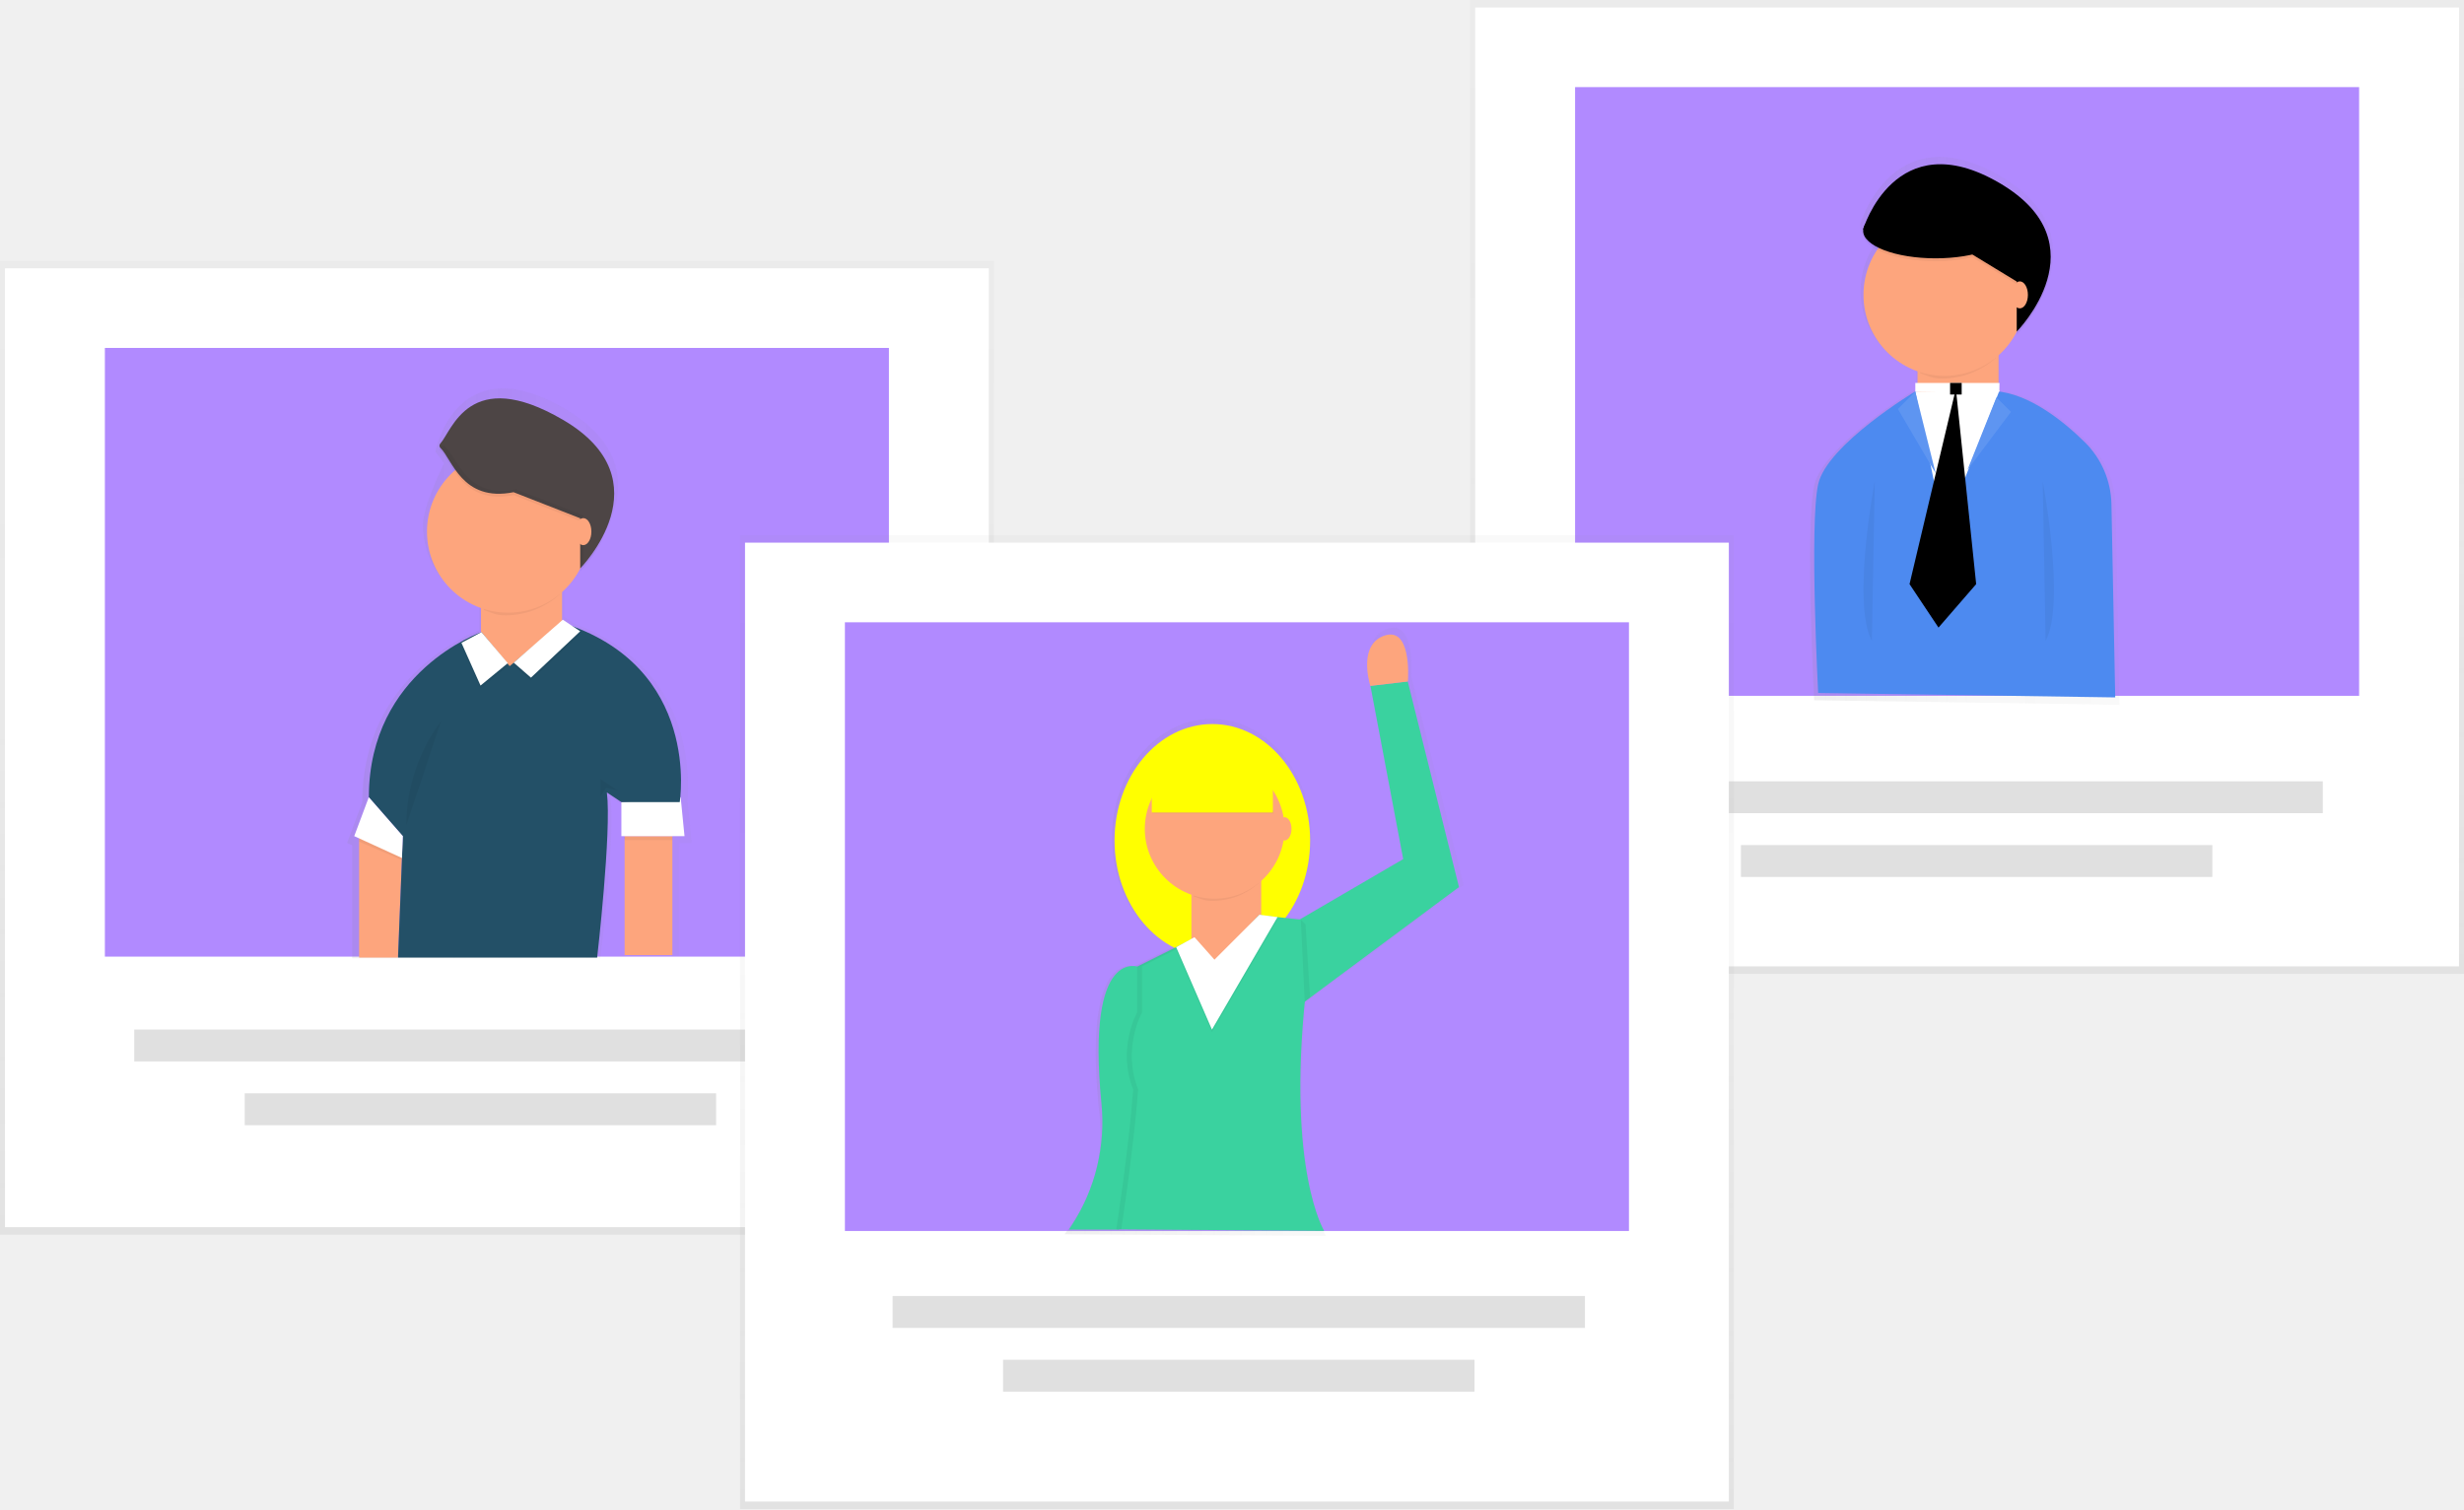
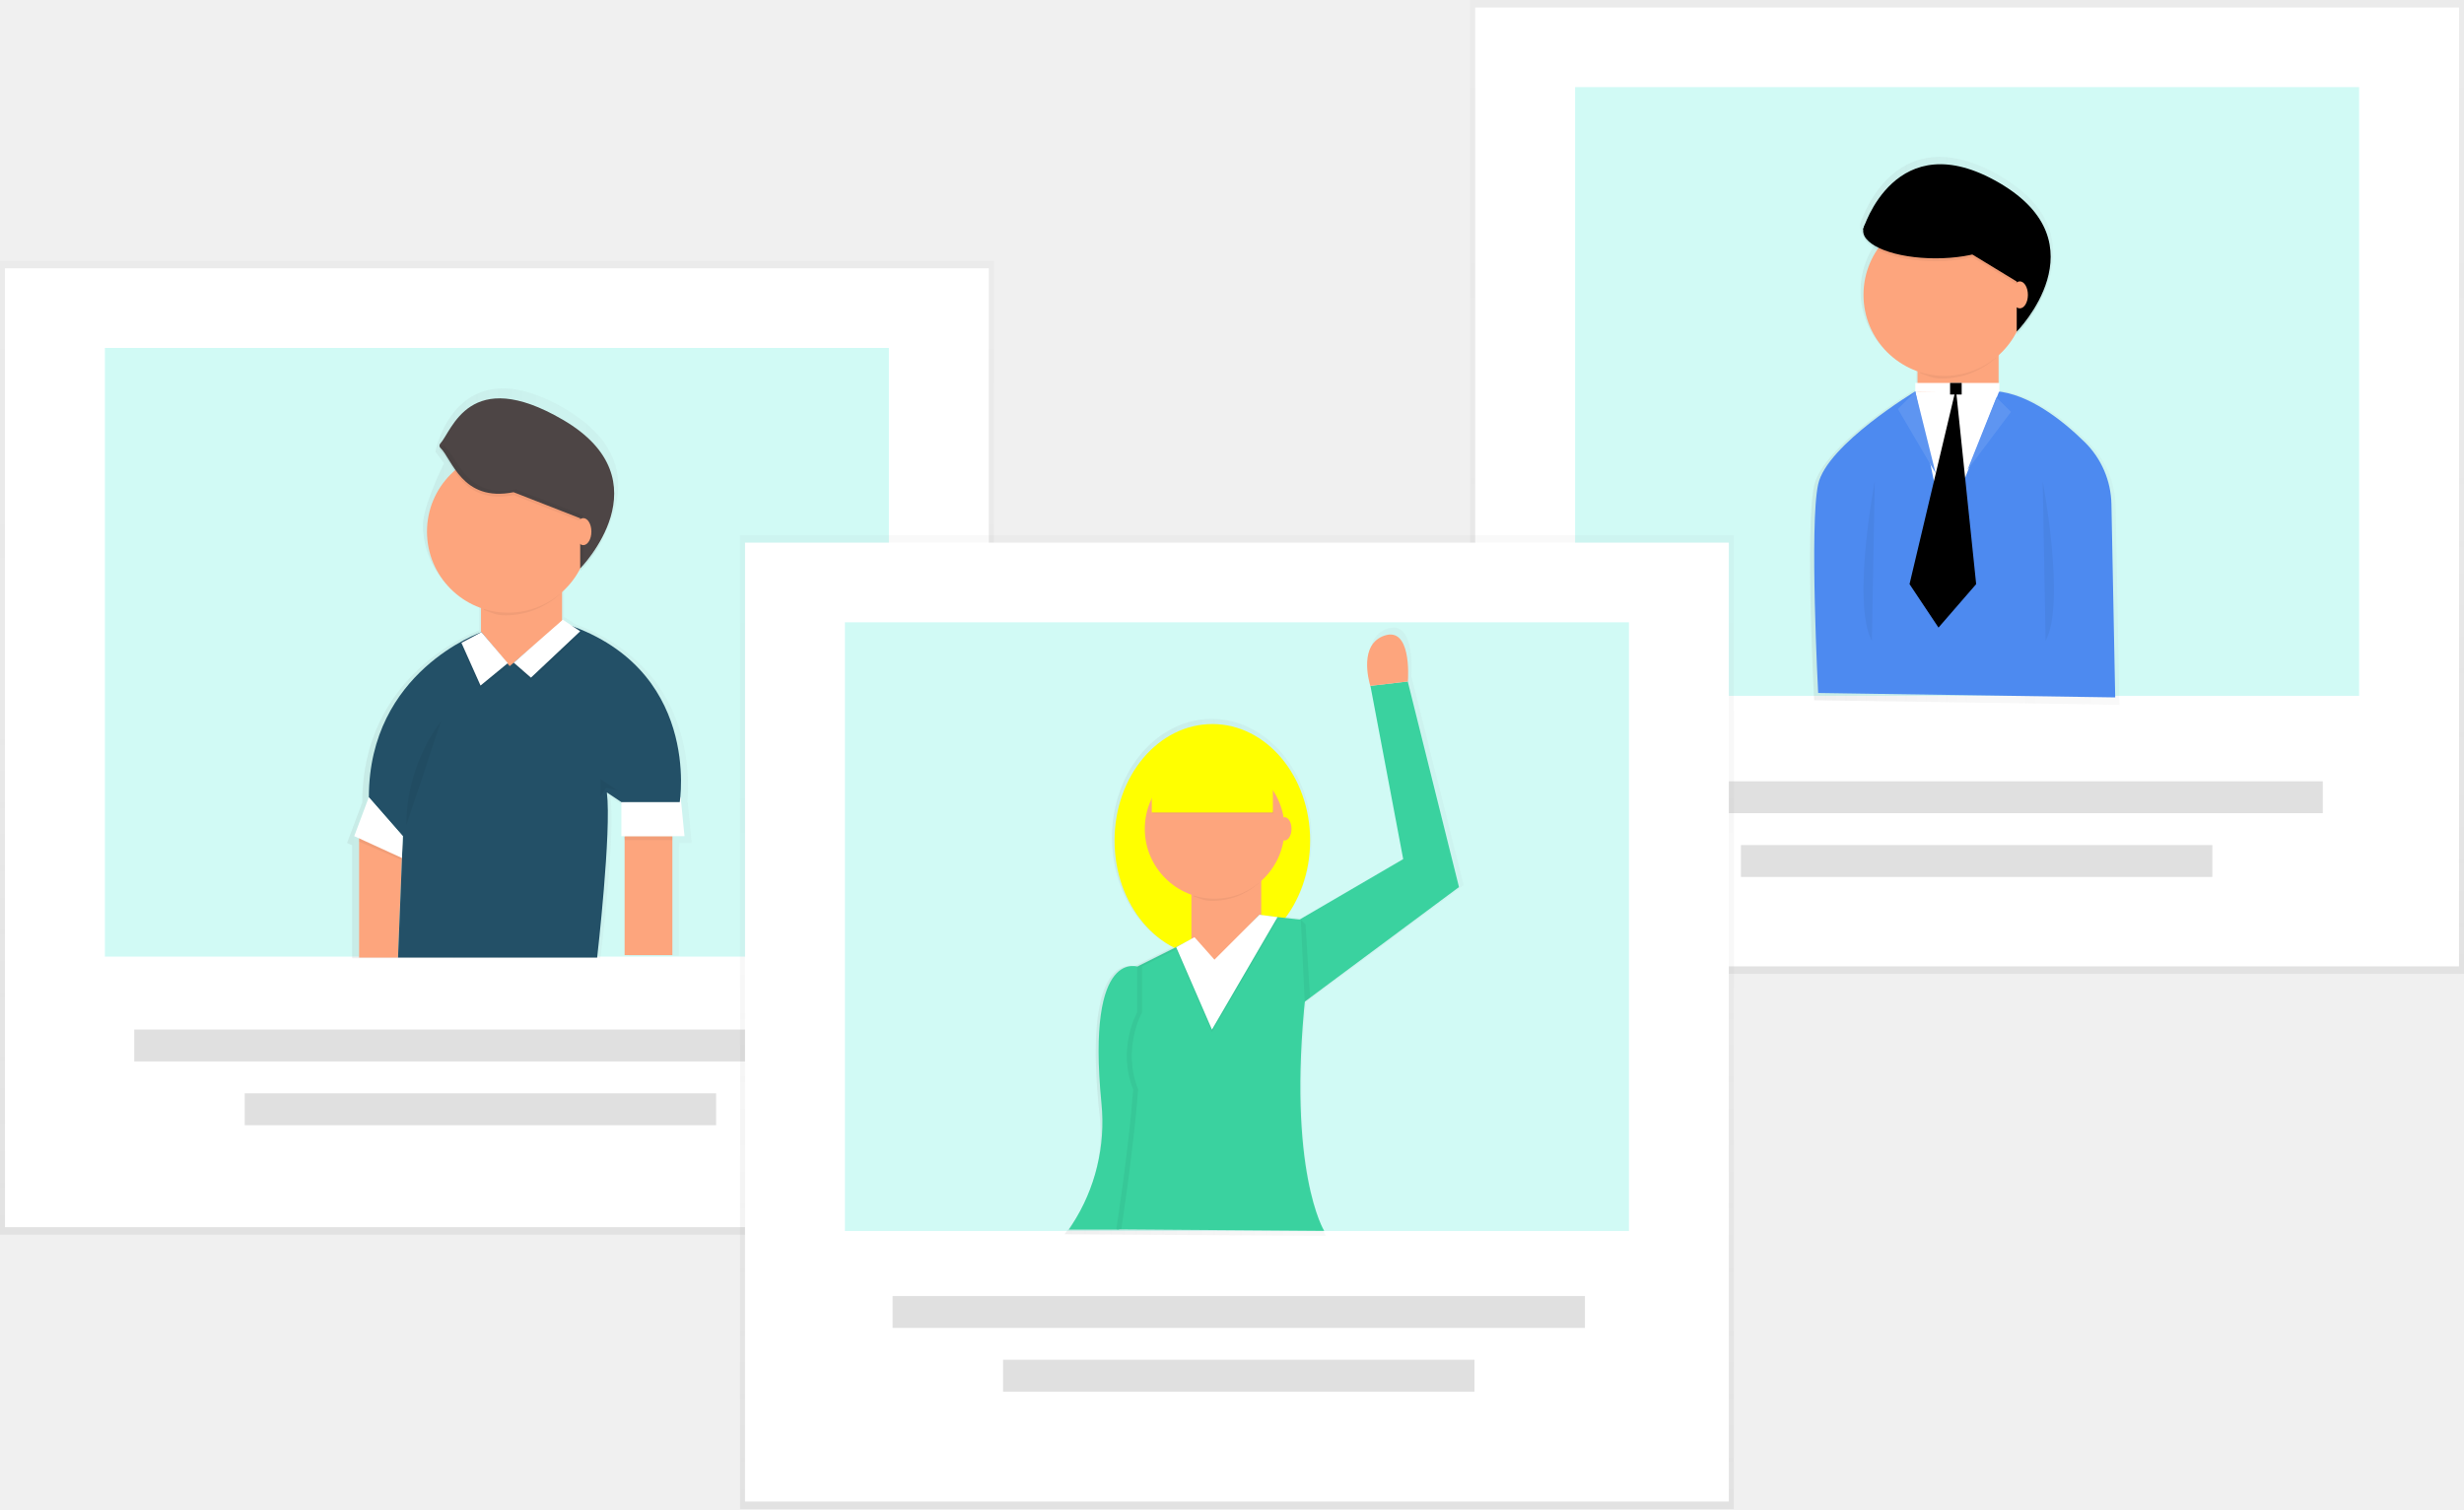
<svg xmlns="http://www.w3.org/2000/svg" xmlns:xlink="http://www.w3.org/1999/xlink" id="747ad91c-18bb-4936-b655-cddf352f94cc" data-name="Layer 1" width="1081.95" height="662.59" viewBox="0 0 1081.95 662.59">
  <defs>
    <linearGradient id="d97f7624-c4eb-4e7b-b35a-7f9180afe4f8" x1="863.76" y1="427.61" x2="863.76" gradientUnits="userSpaceOnUse">
      <stop offset="0" stop-color="gray" stop-opacity="0.25" />
      <stop offset="0.54" stop-color="gray" stop-opacity="0.12" />
      <stop offset="1" stop-color="gray" stop-opacity="0.1" />
    </linearGradient>
    <linearGradient id="bc158a6b-8b54-4024-9d86-b607f354f9d2" x1="853.83" y1="307.88" x2="989.67" y2="307.88" xlink:href="#d97f7624-c4eb-4e7b-b35a-7f9180afe4f8" />
    <linearGradient id="67a622da-4d2c-40ec-a156-0953688d8952" x1="218.19" y1="542.13" x2="218.19" y2="114.52" xlink:href="#d97f7624-c4eb-4e7b-b35a-7f9180afe4f8" />
    <linearGradient id="22f5c963-4955-4fd8-94b1-7c287e1ee373" x1="211.43" y1="414.37" x2="362.74" y2="414.37" xlink:href="#d97f7624-c4eb-4e7b-b35a-7f9180afe4f8" />
    <linearGradient id="435772a6-cef7-4b13-8b4e-baec559ce710" x1="543.14" y1="662.59" x2="543.14" y2="234.98" xlink:href="#d97f7624-c4eb-4e7b-b35a-7f9180afe4f8" />
    <linearGradient id="d5aea71b-2b89-434e-8ba8-1990ff8adea2" x1="526.51" y1="527.82" x2="701.7" y2="527.82" xlink:href="#d97f7624-c4eb-4e7b-b35a-7f9180afe4f8" />
  </defs>
  <g opacity="0.5">
    <rect x="645.57" width="436.38" height="427.61" fill="url(#d97f7624-c4eb-4e7b-b35a-7f9180afe4f8)" />
  </g>
  <rect x="647.76" y="3.29" width="432" height="421.03" fill="#fff" />
  <g opacity="0.5">
-     <rect x="691.62" y="38.25" width="344.28" height="267.27" fill="#6415ff" />
+     <rect x="691.62" y="38.25" width="344.28" height="267.27" fill="#a4f5ec" />
  </g>
  <g opacity="0.5">
    <path d="M988,341a40.35,40.35,0,0,0-12-28c-6.76-6.64-15.85-14.26-25.7-18.87h0l-.06,0A43.5,43.5,0,0,0,937,290.13V273.77a36.7,36.7,0,0,0,8.19-10.63h0v1.31S960.88,248.6,960.52,230c.23-11.17-5.14-23.46-23.15-34-41.82-24.4-57.84,11.08-60.89,19.29a5.5,5.5,0,0,0-.44,1.25l-.12.38,0,0a4.38,4.38,0,0,0,0,1.16h0l0,.12,0,0a4.84,4.84,0,0,0,0,.62c0,2.74,2.33,5.26,6.28,7.32A36.58,36.58,0,0,0,900.44,281V291.5l-.81-1.53s-5.59,3.35-12.8,8.49h0c-12.08,8.61-28.72,22.25-31.22,33.52-4,18,0,94.18,0,94.18l134.06,2Zm-41.37-79.35h0Zm-1.34,1.47h0Zm.1-.11.05-.05Zm.2-.21,0,0Zm-69.5-44v0Zm.18.59,0,.06Zm.25.59,0,.08Zm.32.58.06.1Zm.39.57.08.11Zm.46.56.11.12Zm.53.55.13.13Zm4.54,3,.14.07h0Zm-3.94-2.49.16.14Zm.66.53.19.14Zm.73.51.22.15Zm.79.5.26.15Zm.85.48.29.16Z" transform="translate(-59.03 -118.7)" fill="url(#bc158a6b-8b54-4024-9d86-b607f354f9d2)" />
  </g>
  <rect x="841.99" y="155.57" width="35.59" height="52.2" fill="#fda57d" />
  <path d="M902.2,282.57c3.72,1.32,5.32,2.37,9.49,2.37a35.42,35.42,0,0,0,23.73-9.12v-.37H902.2Z" transform="translate(-59.03 -118.7)" opacity="0.05" />
  <circle cx="853.85" cy="129.47" r="35.59" fill="#fda57d" />
  <circle cx="821.82" cy="118.79" fill="#ff0" />
  <path d="M880.84,237.49" transform="translate(-59.03 -118.7)" fill="#ff0" />
  <ellipse cx="849.93" cy="101.34" rx="31.81" ry="12.09" />
  <path d="M915.32,224.5l29.26,17.81v22s38.17-38.58-7.63-65.29-59.8,20.36-59.8,20.36S889.87,229.59,915.32,224.5Z" transform="translate(-59.03 -118.7)" />
  <ellipse cx="886.9" cy="129.47" rx="3.56" ry="5.93" fill="#fda57d" />
  <g opacity="0.05">
    <path d="M944.58,242.31,925.1,230.46A74.71,74.71,0,0,1,909,232.13c-17.1,0-31-5.13-31.77-11.56l0,.11,0,0a4.71,4.71,0,0,0,0,.6c0,6.68,14.24,12.09,31.81,12.09a74.71,74.71,0,0,0,16.15-1.67l19.47,11.85Z" transform="translate(-59.03 -118.7)" />
    <path d="M944.58,264.35v1.27s15.25-15.42,14.9-33.52C959.12,249.64,944.58,264.35,944.58,264.35Z" transform="translate(-59.03 -118.7)" />
  </g>
  <path d="M900.22,290.45s-38.94,23.36-42.83,40.88,0,91.64,0,91.64l130.44,1.95-1.66-84.82a39.27,39.27,0,0,0-11.7-27.25c-9.74-9.57-24.47-21.26-39.21-22.4l-17.52,33.1Z" transform="translate(-59.03 -118.7)" fill="#4d8af0" />
  <path d="M882.24,330.1s-10.18,53.43-1.27,70" transform="translate(-59.03 -118.7)" opacity="0.05" />
  <path d="M956,330.1s10.18,53.43,1.27,70" transform="translate(-59.03 -118.7)" opacity="0.05" />
  <polygon points="841.02 171.95 877.99 171.43 853.75 233.02 841.02 171.95" fill="#fff" />
  <polygon points="841.02 168.14 841.02 171.95 877.92 171.95 877.99 168.14 841.02 168.14" fill="#fff" />
  <rect x="856.29" y="168.14" width="5.09" height="5.09" />
  <polygon points="841.02 171.95 833.39 179.59 849.93 207.77 841.02 171.95" fill="#4d8af0" />
  <polygon points="876.64 174.5 883.01 180.86 863.92 206.3 876.64 174.5" fill="#4d8af0" />
  <polygon points="841.02 171.95 833.39 179.59 849.93 207.77 841.02 171.95" fill="#fff" opacity="0.1" />
  <polygon points="876.64 174.5 883.01 180.86 863.92 206.3 876.64 174.5" fill="#fff" opacity="0.1" />
  <polygon points="858.83 170.68 838.48 256.48 851.2 275.56 867.74 256.48 858.83 170.68" />
  <rect x="715.95" y="343.06" width="304" height="14" fill="#e0e0e0" />
  <rect x="764.45" y="371.06" width="207" height="14" fill="#e0e0e0" />
  <g opacity="0.5">
    <rect y="114.52" width="436.38" height="427.61" fill="url(#67a622da-4d2c-40ec-a156-0953688d8952)" />
  </g>
  <rect x="2.19" y="117.81" width="432" height="421.03" fill="#fff" />
  <g opacity="0.5">
-     <rect x="46.05" y="152.77" width="344.28" height="267.27" fill="#6415ff" />
+     <rect x="46.05" y="152.77" width="344.28" height="267.27" fill="#a4f5ec" />
  </g>
  <g opacity="0.5">
    <path d="M357.18,488.85h5.56L361,471.05l-.19,0c1.06-10.88,2.65-59.09-49.18-78.3L307,389.7l-.35.31V377A37.26,37.26,0,0,0,315,366.24h0v1.33A65.48,65.48,0,0,0,326.2,351a65.4,65.4,0,0,1-9.92,13.9v-.12c6.51-7.43,33.13-41.92-9.29-66.67-47.78-27.87-56.8,18.89-56.8,18.89L254,322.1s-9.25,18.52-9.25,27.26a37.14,37.14,0,0,0,24.75,35v11.1c-3.45,1.26-51.4,19.81-51.4,75.58l-6.68,17.8,2.23,1h0v49.61h109s6.68-52.85,4.45-70.65l6.68,4.45v15.58h1.48v.39h-.43l.43,1.44v47.68h21.88V490.68l.25-1.44h-.25Zm-123.66,4.08h0l.16-4.08Z" transform="translate(-59.03 -118.7)" fill="url(#22f5c963-4955-4fd8-94b1-7c287e1ee373)" />
  </g>
  <rect x="211.21" y="259.53" width="35.59" height="52.2" fill="#fda57d" />
  <path d="M271.43,386.53c3.72,1.32,5.32,2.37,9.49,2.37a35.41,35.41,0,0,0,23.73-9.12v-.37H271.43Z" transform="translate(-59.03 -118.7)" opacity="0.05" />
  <circle cx="223.08" cy="233.43" r="35.59" fill="#fda57d" />
  <circle cx="191.05" cy="222.75" fill="#ff0" />
  <path d="M250.07,341.45" transform="translate(-59.03 -118.7)" fill="#ff0" />
  <path d="M284.54,334.82l29.26,11.45v22S352,329.74,306.17,303c-41.18-24-48.64,4.91-53.82,10.47a1.34,1.34,0,0,0,.07,1.9C257.51,320.16,261.86,339.36,284.54,334.82Z" transform="translate(-59.03 -118.7)" fill="#4d4545" />
  <rect x="274.27" y="367.13" width="20.97" height="52.25" fill="#fda57d" />
  <polygon points="272.85 352.2 272.85 367.13 300.57 367.13 298.88 350.07 272.85 352.2" fill="#fff" />
  <polygon points="157.68 367.13 157.68 420.45 174.74 420.45 176.72 371.04 157.68 367.13" fill="#fda57d" />
  <path d="M282.82,411.19l-12.38-14.93S221,413.32,221,468.77l14.93,17.06-2.13,53.32h87.44s6.4-55.45,4.27-72.51l6.4,4.27h25.59s9.84-59.72-52-78.91Z" transform="translate(-59.03 -118.7)" fill="#235067" />
  <polygon points="161.94 350.07 155.55 367.13 176.49 376.73 176.87 367.13 161.94 350.07" fill="#fff" />
  <polygon points="202.62 283.54 211 302.29 222.97 292.45 211.41 278.83 202.62 283.54" opacity="0.05" />
  <polygon points="202.62 282.27 211 301.01 222.97 291.18 211.41 277.56 202.62 282.27" fill="#fff" />
  <polygon points="247.14 273.37 254.77 278.46 233.15 298.81 225.58 292.24 247.14 273.37" opacity="0.05" />
  <polygon points="247.14 272.1 254.77 277.18 233.15 297.54 225.58 290.97 247.14 272.1" fill="#fff" />
  <path d="M237.47,481.12a76,76,0,0,1,15.27-45.8" transform="translate(-59.03 -118.7)" opacity="0.05" />
  <polygon points="263.68 349.7 263.68 342.06 271.31 347.15 266.22 345.88 263.68 349.7" opacity="0.05" />
  <polygon points="273.86 367.51 274.27 368.88 295.24 368.88 295.48 367.51 273.86 367.51" opacity="0.05" />
  <polygon points="157.68 368.11 157.68 369.57 176.38 377.6 175.9 376.41 157.68 368.11" opacity="0.05" />
  <path d="M324.58,353.71a62.69,62.69,0,0,1-9.5,13.32V345l-29.26-11.45c-21.93,4.39-25.39-13.25-31.54-18.9a1.35,1.35,0,0,0-1.9.08l0,0a1.34,1.34,0,0,0,.07,1.9c5.1,4.78,9.44,24,32.13,19.44l29.26,11.45v22A62.76,62.76,0,0,0,324.58,353.71Z" transform="translate(-59.03 -118.7)" opacity="0.05" />
  <ellipse cx="256.12" cy="233.43" rx="3.56" ry="5.93" fill="#fda57d" />
  <rect x="58.95" y="452.06" width="304" height="14" fill="#e0e0e0" />
  <rect x="107.45" y="480.06" width="207" height="14" fill="#e0e0e0" />
  <g opacity="0.5">
    <rect x="324.95" y="234.98" width="436.38" height="427.61" fill="url(#435772a6-cef7-4b13-8b4e-baec559ce710)" />
  </g>
  <rect x="327.14" y="238.27" width="432" height="421.03" fill="#fff" />
  <g opacity="0.5">
-     <rect x="371" y="273.24" width="344.28" height="267.27" fill="#6415ff" />
+     <rect x="371" y="273.24" width="344.28" height="267.27" fill="#a4f5ec" />
  </g>
  <g opacity="0.5">
    <path d="M632.51,558.78l1-.75,1.43-1.06h0l66.76-49.59-22.95-91.79s0-.11,0-.3c.19-2.8,1.26-24.47-10.45-20.56-11.44,3.81-7.2,19.82-6.38,22.54l.13.4,14.6,77.19-46.4,27.06-6.44-.72a57.9,57.9,0,0,0,11.11-34.69c0-28.8-19.61-52.15-43.81-52.15s-43.81,23.35-43.81,52.15c0,21.57,11,40.09,26.69,48l-16.61,8.31v.09c-4.76-1-22.82-.7-15.5,65.58a69.92,69.92,0,0,1-10.81,45.8l-4.58,6.37,114.35.7h.35S625,635.41,632.51,558.78Z" transform="translate(-59.03 -118.7)" fill="url(#d5aea71b-2b89-434e-8ba8-1990ff8adea2)" />
  </g>
  <path d="M559.4,543.37s-23.6-10.19-16.72,59.84a82.67,82.67,0,0,1-12.87,53.17l-1.45,2.23H550.3l16.52-17.5Z" transform="translate(-59.03 -118.7)" fill="#3ad29f" />
  <path d="M677.25,418.22s0-.1,0-.29l-16.5,1.94.12.4,14.31,75.66-49.08,28.63,2,36.81,71.57-53.17Z" transform="translate(-59.03 -118.7)" fill="#3ad29f" />
  <ellipse cx="532.34" cy="369.04" rx="42.94" ry="51.12" fill="#ff0" />
  <rect x="523.14" y="386.42" width="30.67" height="44.99" fill="#fda57d" />
  <path d="M591.37,543l-8.18-12.27L558.65,543V563.3S549.74,579,557,597.08c-2,26.58-7.42,61.42-7.42,61.42l90.91.67s-16.36-26.23-8.18-103.93l-2-32.72-18.4-2Z" transform="translate(-59.03 -118.7)" fill="#3ad29f" />
  <polygon points="571.19 403.81 573.24 405.85 575.28 438.1 572.9 439.87 571.19 403.81" opacity="0.05" />
  <path d="M583.19,512.28c3.2,1.13,4.59,2,8.18,2a30.52,30.52,0,0,0,20.45-7.86v-.32H583.19Z" transform="translate(-59.03 -118.7)" opacity="0.05" />
  <circle cx="533.36" cy="363.93" r="30.67" fill="#fda57d" />
  <ellipse cx="564.04" cy="363.93" rx="3.07" ry="5.11" fill="#fda57d" />
  <circle cx="505.76" cy="354.73" fill="#ff0" />
  <path d="M564.78,473.43" transform="translate(-59.03 -118.7)" fill="#ff0" />
  <polygon points="506.58 354.33 506.58 355.77 559.23 355.77 559.23 357.21 505.86 357.21 506.58 354.33" opacity="0.05" />
  <rect x="505.76" y="330.19" width="53.17" height="26.58" fill="#ff0" />
  <path d="M667,397.77c-11.21,3.74-7.06,19.43-6.26,22.1l16.5-1.94C677.46,415.18,678.51,393.94,667,397.77Z" transform="translate(-59.03 -118.7)" fill="#fda57d" />
  <g opacity="0.05">
    <path d="M551.39,658.5s5.38-34.84,7.42-61.42c-7.21-18,1.69-33.78,1.69-33.78V543l22.89-11.45-.55-.82L558.31,543V563.3s-8.9,15.75-1.69,33.78c-2,26.58-7.42,61.42-7.42,61.42l90.91.67v0Z" transform="translate(-59.03 -118.7)" />
    <polygon points="534.19 424.25 554.44 401.98 552.45 401.76 533.26 422.86 534.19 424.25" />
  </g>
  <polygon points="516.46 416.99 532.17 453.17 560.97 403.76 553.01 402.74 533.27 422.47 524.5 412.61 516.46 416.99" opacity="0.05" />
  <polygon points="516.46 415.89 532.17 452.08 560.97 402.67 553.01 401.64 533.27 421.38 524.5 411.51 516.46 415.89" fill="#fff" />
  <rect x="391.95" y="569.06" width="304" height="14" fill="#e0e0e0" />
  <rect x="440.45" y="597.06" width="207" height="14" fill="#e0e0e0" />
</svg>
